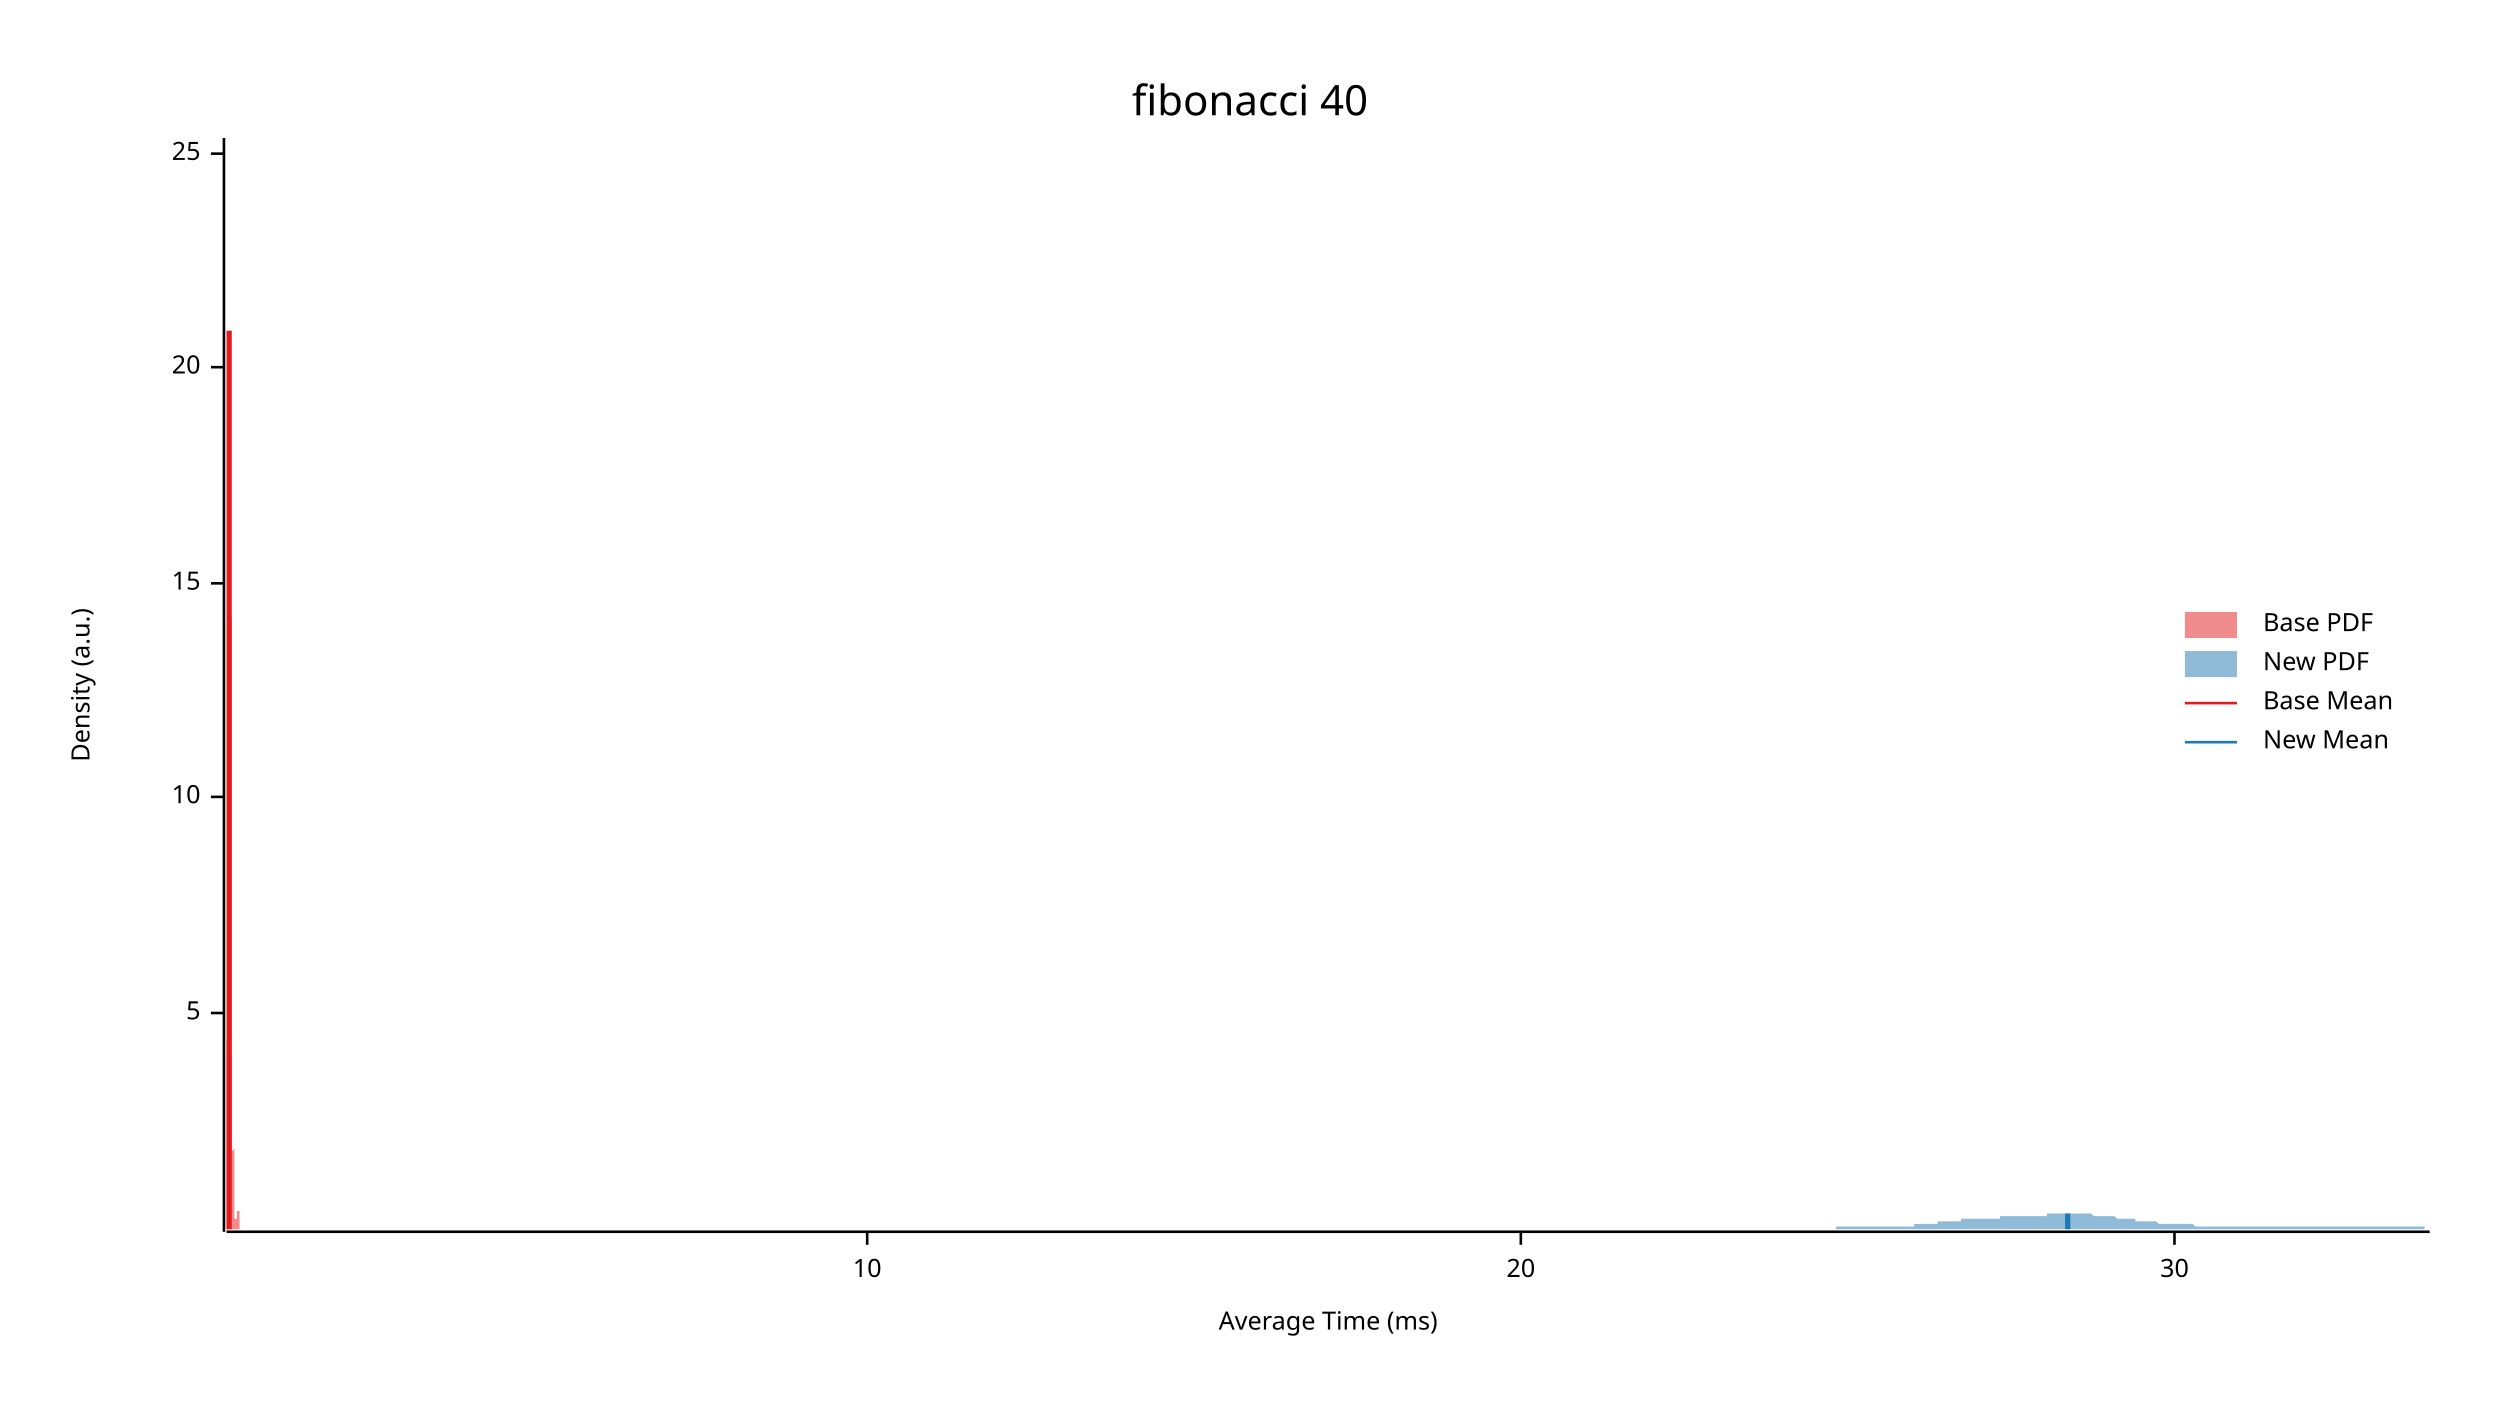
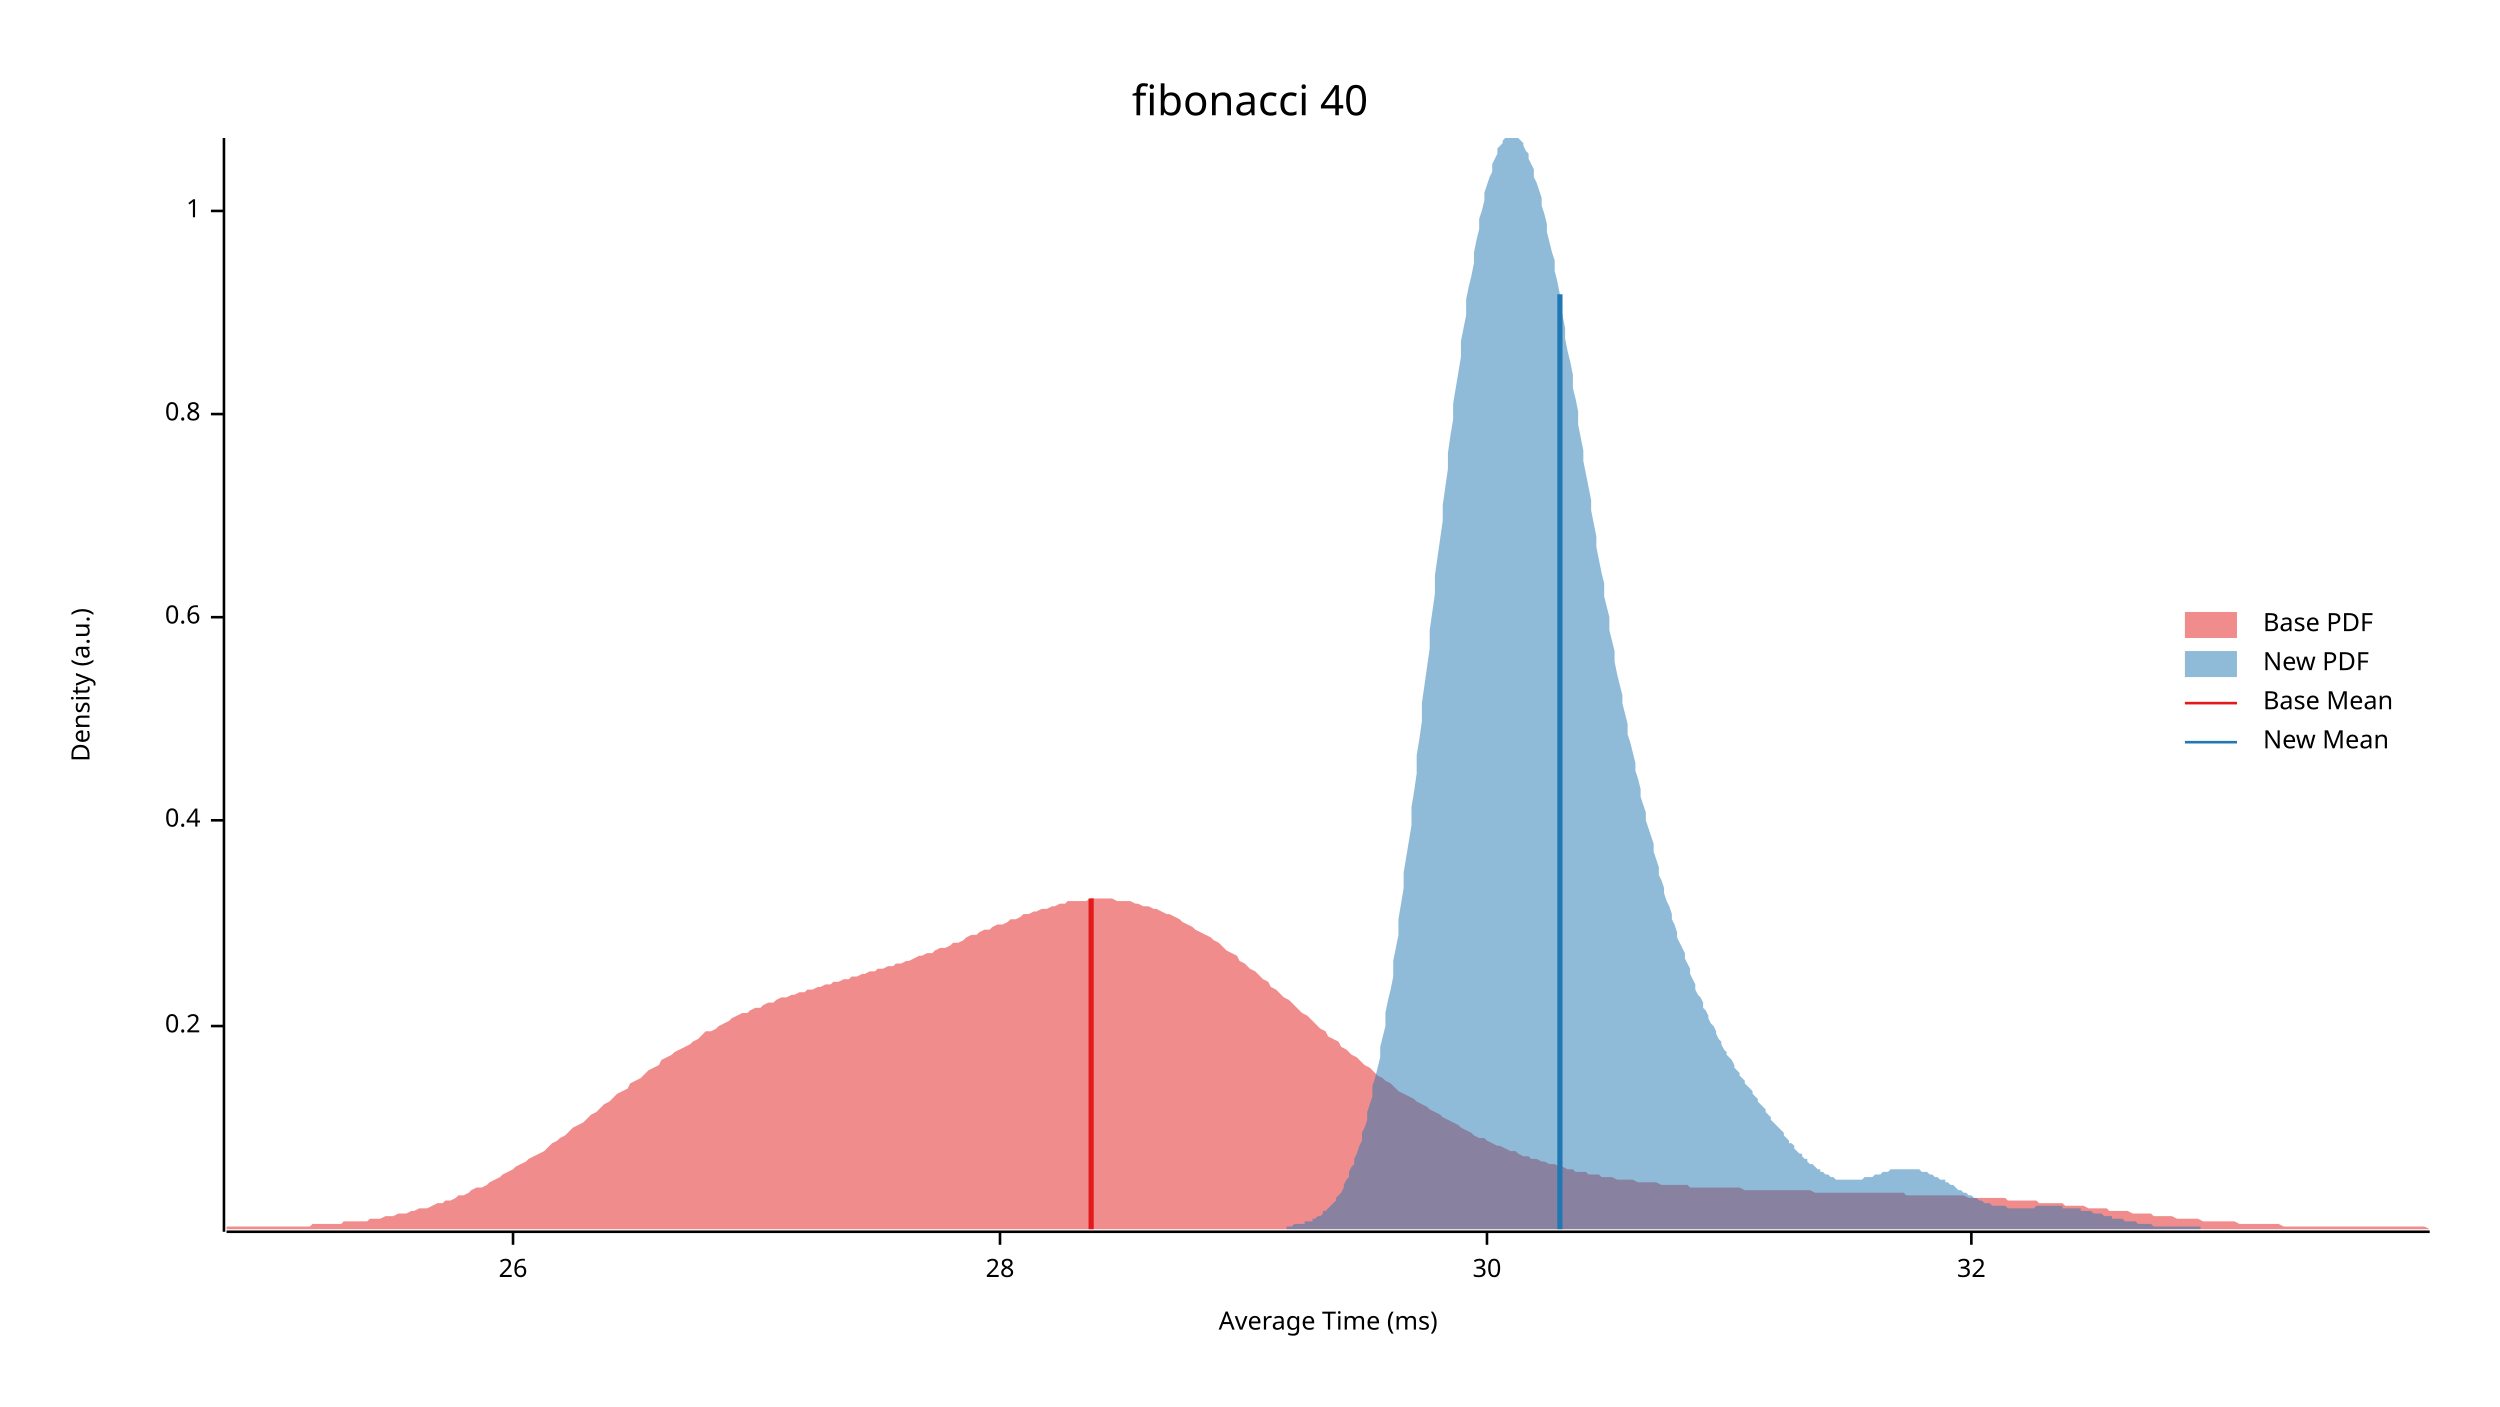
<svg xmlns="http://www.w3.org/2000/svg" width="960" height="540">
  <text x="480" y="32" dy="0.76em" text-anchor="middle" font-family="sans-serif" font-size="16.129" opacity="1" fill="#000000">
fibonacci 40
</text>
  <text x="27" y="263" dy="0.76em" text-anchor="middle" font-family="sans-serif" font-size="9.677" opacity="1" fill="#000000" transform="rotate(270, 27, 263)">
Density (a.u.)
</text>
  <text x="510" y="513" dy="-0.5ex" text-anchor="middle" font-family="sans-serif" font-size="9.677" opacity="1" fill="#000000">
Average Time (ms)
</text>
  <polyline fill="none" opacity="1" stroke="#000000" stroke-width="1" points="86,53 86,473 " />
-   <text x="77" y="389" dy="0.5ex" text-anchor="end" font-family="sans-serif" font-size="9.677" opacity="1" fill="#000000">
- 5
+   <text x="77" y="394" dy="0.5ex" text-anchor="end" font-family="sans-serif" font-size="9.677" opacity="1" fill="#000000">
+ 0.2
</text>
-   <polyline fill="none" opacity="1" stroke="#000000" stroke-width="1" points="81,389 86,389 " />
-   <text x="77" y="306" dy="0.5ex" text-anchor="end" font-family="sans-serif" font-size="9.677" opacity="1" fill="#000000">
- 10
+   <polyline fill="none" opacity="1" stroke="#000000" stroke-width="1" points="81,394 86,394 " />
+   <text x="77" y="315" dy="0.5ex" text-anchor="end" font-family="sans-serif" font-size="9.677" opacity="1" fill="#000000">
+ 0.4
</text>
-   <polyline fill="none" opacity="1" stroke="#000000" stroke-width="1" points="81,306 86,306 " />
-   <text x="77" y="224" dy="0.5ex" text-anchor="end" font-family="sans-serif" font-size="9.677" opacity="1" fill="#000000">
- 15
+   <polyline fill="none" opacity="1" stroke="#000000" stroke-width="1" points="81,315 86,315 " />
+   <text x="77" y="237" dy="0.5ex" text-anchor="end" font-family="sans-serif" font-size="9.677" opacity="1" fill="#000000">
+ 0.6
</text>
-   <polyline fill="none" opacity="1" stroke="#000000" stroke-width="1" points="81,224 86,224 " />
-   <text x="77" y="141" dy="0.5ex" text-anchor="end" font-family="sans-serif" font-size="9.677" opacity="1" fill="#000000">
- 20
+   <polyline fill="none" opacity="1" stroke="#000000" stroke-width="1" points="81,237 86,237 " />
+   <text x="77" y="159" dy="0.5ex" text-anchor="end" font-family="sans-serif" font-size="9.677" opacity="1" fill="#000000">
+ 0.8
</text>
-   <polyline fill="none" opacity="1" stroke="#000000" stroke-width="1" points="81,141 86,141 " />
-   <text x="77" y="59" dy="0.5ex" text-anchor="end" font-family="sans-serif" font-size="9.677" opacity="1" fill="#000000">
- 25
+   <polyline fill="none" opacity="1" stroke="#000000" stroke-width="1" points="81,159 86,159 " />
+   <text x="77" y="81" dy="0.5ex" text-anchor="end" font-family="sans-serif" font-size="9.677" opacity="1" fill="#000000">
+ 1
</text>
-   <polyline fill="none" opacity="1" stroke="#000000" stroke-width="1" points="81,59 86,59 " />
+   <polyline fill="none" opacity="1" stroke="#000000" stroke-width="1" points="81,81 86,81 " />
  <polyline fill="none" opacity="1" stroke="#000000" stroke-width="1" points="87,473 933,473 " />
-   <text x="333" y="483" dy="0.76em" text-anchor="middle" font-family="sans-serif" font-size="9.677" opacity="1" fill="#000000">
- 10
+   <text x="197" y="483" dy="0.76em" text-anchor="middle" font-family="sans-serif" font-size="9.677" opacity="1" fill="#000000">
+ 26
</text>
-   <polyline fill="none" opacity="1" stroke="#000000" stroke-width="1" points="333,473 333,478 " />
-   <text x="584" y="483" dy="0.76em" text-anchor="middle" font-family="sans-serif" font-size="9.677" opacity="1" fill="#000000">
- 20
+   <polyline fill="none" opacity="1" stroke="#000000" stroke-width="1" points="197,473 197,478 " />
+   <text x="384" y="483" dy="0.76em" text-anchor="middle" font-family="sans-serif" font-size="9.677" opacity="1" fill="#000000">
+ 28
</text>
-   <polyline fill="none" opacity="1" stroke="#000000" stroke-width="1" points="584,473 584,478 " />
-   <text x="835" y="483" dy="0.76em" text-anchor="middle" font-family="sans-serif" font-size="9.677" opacity="1" fill="#000000">
+   <polyline fill="none" opacity="1" stroke="#000000" stroke-width="1" points="384,473 384,478 " />
+   <text x="571" y="483" dy="0.76em" text-anchor="middle" font-family="sans-serif" font-size="9.677" opacity="1" fill="#000000">
30
</text>
-   <polyline fill="none" opacity="1" stroke="#000000" stroke-width="1" points="835,473 835,478 " />
-   <polygon opacity="0.5" fill="#E31A1C" points="87,471 87,471 87,471 87,471 87,471 87,471 87,471 87,471 87,471 87,471 87,471 87,471 87,471 87,471 87,471 87,471 87,471 87,471 87,471 87,471 87,471 87,471 87,470 87,470 87,470 87,470 87,470 87,470 87,470 87,469 87,469 87,469 87,469 87,469 87,468 87,468 87,468 87,468 87,467 87,467 87,467 87,466 87,466 87,465 87,465 87,464 87,464 87,463 87,463 87,462 87,462 87,461 87,460 87,460 87,459 87,458 87,457 87,456 87,455 87,455 87,454 87,452 87,451 87,450 87,449 87,447 87,446 87,445 87,443 87,441 87,439 87,438 87,436 87,433 87,431 87,429 87,426 87,423 87,421 87,418 87,414 87,411 87,407 87,404 87,400 88,395 88,391 88,386 88,381 88,376 88,371 88,365 88,359 88,353 88,346 88,340 88,333 88,325 88,318 88,310 88,302 88,294 88,286 88,277 88,269 88,260 88,251 88,242 88,232 88,223 88,214 88,204 88,195 88,186 88,177 88,168 88,159 88,150 88,141 88,133 88,125 88,117 88,110 88,102 88,96 88,89 88,83 88,78 88,73 88,68 88,64 88,61 88,58 88,56 88,54 88,53 88,53 88,53 88,53 88,53 88,54 88,56 88,59 88,61 88,65 88,69 88,73 88,78 88,83 88,88 88,94 88,100 88,106 88,113 88,119 88,126 88,134 88,141 88,148 88,156 88,163 88,171 88,179 88,186 88,194 88,201 88,209 88,217 88,224 88,231 89,238 89,246 89,253 89,260 89,266 89,273 89,279 89,286 89,292 89,298 89,304 89,310 89,315 89,321 89,326 89,331 89,337 89,342 89,346 89,351 89,356 89,360 89,364 89,369 89,373 89,377 89,380 89,384 89,388 89,391 89,395 89,398 89,401 89,404 89,407 89,410 89,413 89,415 89,418 89,420 89,423 89,425 89,427 89,429 89,431 89,433 89,434 89,436 89,437 89,439 89,440 89,441 89,442 89,443 89,444 89,445 89,446 89,446 89,447 89,447 89,448 89,448 89,448 89,449 89,449 89,449 89,449 89,449 89,448 89,448 89,448 89,448 89,447 89,447 89,447 89,446 89,446 89,445 89,445 89,444 89,444 89,443 89,443 89,442 89,442 90,441 90,441 90,440 90,440 90,439 90,439 90,439 90,438 90,438 90,438 90,437 90,437 90,437 90,437 90,436 90,436 90,436 90,436 90,436 90,436 90,436 90,436 90,436 90,437 90,437 90,437 90,438 90,438 90,438 90,439 90,439 90,440 90,440 90,441 90,441 90,442 90,443 90,443 90,444 90,445 90,445 90,446 90,447 90,448 90,448 90,449 90,450 90,451 90,452 90,452 90,453 90,454 90,455 90,455 90,456 90,457 90,458 90,458 90,459 90,460 90,460 90,461 90,461 90,462 90,463 90,463 90,464 90,464 90,464 90,465 90,465 90,466 90,466 90,466 90,467 90,467 90,467 90,467 90,468 90,468 90,468 90,468 90,468 90,468 91,468 91,468 91,469 91,469 91,469 91,469 91,469 91,469 91,468 91,468 91,468 91,468 91,468 91,468 91,468 91,468 91,468 91,468 91,467 91,467 91,467 91,467 91,467 91,467 91,467 91,466 91,466 91,466 91,466 91,466 91,466 91,466 91,466 91,465 91,465 91,465 91,465 91,465 91,465 91,465 91,465 91,465 91,465 91,465 91,465 91,465 91,465 91,465 91,465 91,465 91,465 91,465 91,465 91,465 91,465 91,465 91,465 91,465 91,465 91,465 91,465 91,465 91,465 91,465 91,465 91,465 91,465 91,465 91,465 91,465 91,465 91,465 91,465 91,465 91,465 91,465 91,465 91,465 91,465 91,465 91,465 91,465 91,465 91,465 91,465 92,465 92,465 92,465 92,465 92,465 92,465 92,465 92,465 92,465 92,465 92,465 92,465 92,465 92,465 92,465 92,466 92,466 92,466 92,466 92,466 92,466 92,466 92,467 92,467 92,467 92,467 92,467 92,467 92,468 92,468 92,468 92,468 92,468 92,468 92,469 92,469 92,469 92,469 92,469 92,469 92,469 92,470 92,470 92,470 92,470 92,470 92,470 92,470 92,470 92,470 92,471 92,471 92,471 92,471 92,471 92,471 92,471 92,471 92,471 92,471 92,471 92,471 92,471 92,471 92,471 92,471 92,471 92,471 92,471 92,471 92,471 92,471 92,471 92,471 92,471 92,471 92,472 87,472 " />
-   <polygon opacity="0.5" fill="#1F78B4" points="705,471 705,471 706,471 706,471 707,471 707,471 708,471 708,471 709,471 709,471 709,471 710,471 710,471 711,471 711,471 712,471 712,471 713,471 713,471 714,471 714,471 714,471 715,471 715,471 716,471 716,471 717,471 717,471 718,471 718,471 719,471 719,471 719,471 720,471 720,471 721,471 721,471 722,471 722,471 723,471 723,471 724,471 724,471 725,471 725,471 725,471 726,471 726,471 727,471 727,471 728,471 728,471 729,471 729,471 730,471 730,471 730,471 731,471 731,471 732,471 732,471 733,471 733,471 734,471 734,471 735,471 735,471 735,470 736,470 736,470 737,470 737,470 738,470 738,470 739,470 739,470 740,470 740,470 740,470 741,470 741,470 742,470 742,470 743,470 743,470 744,470 744,469 745,469 745,469 745,469 746,469 746,469 747,469 747,469 748,469 748,469 749,469 749,469 750,469 750,469 751,469 751,469 751,469 752,469 752,469 753,469 753,468 754,468 754,468 755,468 755,468 756,468 756,468 756,468 757,468 757,468 758,468 758,468 759,468 759,468 760,468 760,468 761,468 761,468 761,468 762,468 762,468 763,468 763,468 764,468 764,468 765,468 765,468 766,468 766,468 766,468 767,468 767,468 768,468 768,467 769,467 769,467 770,467 770,467 771,467 771,467 771,467 772,467 772,467 773,467 773,467 774,467 774,467 775,467 775,467 776,467 776,467 777,467 777,467 777,467 778,467 778,467 779,467 779,467 780,467 780,467 781,467 781,467 782,467 782,467 782,467 783,467 783,467 784,467 784,467 785,467 785,467 786,467 786,466 787,466 787,466 787,466 788,466 788,466 789,466 789,466 790,466 790,466 791,466 791,466 792,466 792,466 792,466 793,466 793,466 794,466 794,466 795,466 795,466 796,466 796,466 797,466 797,466 797,466 798,466 798,466 799,466 799,466 800,466 800,466 801,466 801,466 802,466 802,466 803,466 803,466 803,466 804,467 804,467 805,467 805,467 806,467 806,467 807,467 807,467 808,467 808,467 808,467 809,467 809,467 810,467 810,467 811,467 811,467 812,467 812,467 813,468 813,468 813,468 814,468 814,468 815,468 815,468 816,468 816,468 817,468 817,468 818,468 818,468 818,468 819,468 819,468 820,468 820,469 821,469 821,469 822,469 822,469 823,469 823,469 823,469 824,469 824,469 825,469 825,469 826,469 826,469 827,469 827,469 828,469 828,469 829,470 829,470 829,470 830,470 830,470 831,470 831,470 832,470 832,470 833,470 833,470 834,470 834,470 834,470 835,470 835,470 836,470 836,470 837,470 837,470 838,470 838,470 839,470 839,470 839,470 840,470 840,470 841,470 841,470 842,470 842,470 843,471 843,471 844,471 844,471 844,471 845,471 845,471 846,471 846,471 847,471 847,471 848,471 848,471 849,471 849,471 849,471 850,471 850,471 851,471 851,471 852,471 852,471 853,471 853,471 854,471 854,471 855,471 855,471 855,471 856,471 856,471 857,471 857,471 858,471 858,471 859,471 859,471 860,471 860,471 860,471 861,471 861,471 862,471 862,471 863,471 863,471 864,471 864,471 865,471 865,471 865,471 866,471 866,471 867,471 867,471 868,471 868,471 869,471 869,471 870,471 870,471 870,471 871,471 871,471 872,471 872,471 873,471 873,471 874,471 874,471 875,471 875,471 875,471 876,471 876,471 877,471 877,471 878,471 878,471 879,471 879,471 880,471 880,471 881,471 881,471 881,471 882,471 882,471 883,471 883,471 884,471 884,471 885,471 885,471 886,471 886,471 886,471 887,471 887,471 888,471 888,471 889,471 889,471 890,471 890,471 891,471 891,471 891,471 892,471 892,471 893,471 893,471 894,471 894,471 895,471 895,471 896,471 896,471 896,471 897,471 897,471 898,471 898,471 899,471 899,471 900,471 900,471 901,471 901,471 901,471 902,471 902,471 903,471 903,471 904,471 904,471 905,471 905,471 906,471 906,471 907,471 907,471 907,471 908,471 908,471 909,471 909,471 910,471 910,471 911,471 911,471 912,471 912,471 912,471 913,471 913,471 914,471 914,471 915,471 915,471 916,471 916,471 917,471 917,471 917,471 918,471 918,471 919,471 919,471 920,471 920,471 921,471 921,471 922,471 922,471 922,471 923,471 923,471 924,471 924,471 925,471 925,471 926,471 926,471 927,471 927,471 927,471 928,471 928,471 929,471 929,471 930,471 930,471 931,471 931,472 932,472 932,472 933,472 933,472 705,472 " />
-   <polyline fill="none" opacity="1" stroke="#E31A1C" stroke-width="2" points="88,472 88,127 " />
-   <polyline fill="none" opacity="1" stroke="#1F78B4" stroke-width="2" points="794,472 794,466 " />
+   <polyline fill="none" opacity="1" stroke="#000000" stroke-width="1" points="571,473 571,478 " />
+   <text x="757" y="483" dy="0.76em" text-anchor="middle" font-family="sans-serif" font-size="9.677" opacity="1" fill="#000000">
+ 32
+ </text>
+   <polyline fill="none" opacity="1" stroke="#000000" stroke-width="1" points="757,473 757,478 " />
+   <polygon opacity="0.5" fill="#E31A1C" points="87,471 88,471 90,471 92,471 93,471 95,471 97,471 98,471 100,471 102,471 103,471 105,471 107,471 109,471 110,471 112,471 114,471 115,471 117,471 119,471 120,470 122,470 124,470 125,470 127,470 129,470 131,470 132,469 134,469 136,469 137,469 139,469 141,469 142,468 144,468 146,468 148,467 149,467 151,467 153,466 154,466 156,466 158,465 159,465 161,464 163,464 164,464 166,463 168,462 170,462 171,461 173,461 175,460 176,459 178,459 180,458 181,457 183,456 185,456 187,455 188,454 190,453 192,452 193,451 195,450 197,449 198,448 200,447 202,446 203,445 205,444 207,443 209,442 210,441 212,439 214,438 215,437 217,436 219,434 220,433 222,432 224,431 226,429 227,428 229,427 231,425 232,424 234,423 236,421 237,420 239,419 241,418 242,416 244,415 246,414 248,412 249,411 251,410 253,409 254,407 256,406 258,405 259,404 261,403 263,402 265,401 266,400 268,399 270,397 271,396 273,396 275,395 276,394 278,393 280,392 281,391 283,390 285,389 287,389 288,388 290,387 292,387 293,386 295,385 297,385 298,384 300,383 302,383 304,382 305,382 307,381 309,381 310,380 312,380 314,379 315,379 317,378 319,378 320,377 322,377 324,376 326,376 327,375 329,375 331,374 332,374 334,373 336,373 337,372 339,372 341,371 343,371 344,370 346,370 348,369 349,369 351,368 353,367 354,367 356,366 358,366 359,365 361,364 363,364 365,363 366,362 368,362 370,361 371,360 373,359 375,359 376,358 378,357 380,357 381,356 383,355 385,355 387,354 388,353 390,353 392,352 393,351 395,351 397,350 398,350 400,349 402,349 404,348 405,348 407,347 409,347 410,346 412,346 414,346 415,346 417,346 419,345 420,345 422,345 424,345 426,345 427,345 429,346 431,346 432,346 434,346 436,347 437,347 439,348 441,348 443,349 444,349 446,350 448,351 449,351 451,352 453,353 454,354 456,355 458,356 459,357 461,358 463,359 465,360 466,361 468,362 470,364 471,365 473,366 475,367 476,369 478,370 480,372 482,373 483,374 485,376 487,377 488,379 490,380 492,382 493,383 495,384 497,386 498,387 500,389 502,390 504,392 505,393 507,395 509,396 510,398 512,399 514,400 515,402 517,403 519,405 521,406 522,407 524,409 526,410 527,411 529,413 531,414 532,415 534,416 536,418 537,419 539,420 541,421 543,422 544,423 546,424 548,425 549,426 551,427 553,428 554,429 556,430 558,431 560,432 561,433 563,434 565,435 566,436 568,437 570,437 571,438 573,439 575,440 576,440 578,441 580,442 582,442 583,443 585,444 587,444 588,445 590,445 592,446 593,446 595,447 597,447 599,448 600,448 602,449 604,449 605,450 607,450 609,450 610,451 612,451 614,451 615,452 617,452 619,452 621,453 622,453 624,453 626,453 627,453 629,454 631,454 632,454 634,454 636,454 638,455 639,455 641,455 643,455 644,455 646,455 648,455 649,456 651,456 653,456 654,456 656,456 658,456 660,456 661,456 663,456 665,456 666,456 668,456 670,457 671,457 673,457 675,457 676,457 678,457 680,457 682,457 683,457 685,457 687,457 688,457 690,457 692,457 693,457 695,457 697,458 699,458 700,458 702,458 704,458 705,458 707,458 709,458 710,458 712,458 714,458 715,458 717,458 719,458 721,458 722,458 724,458 726,458 727,458 729,458 731,458 732,459 734,459 736,459 738,459 739,459 741,459 743,459 744,459 746,459 748,459 749,459 751,459 753,459 754,459 756,460 758,460 760,460 761,460 763,460 765,460 766,460 768,460 770,460 771,461 773,461 775,461 777,461 778,461 780,461 782,461 783,462 785,462 787,462 788,462 790,462 792,462 793,463 795,463 797,463 799,463 800,463 802,464 804,464 805,464 807,464 809,464 810,465 812,465 814,465 816,465 817,465 819,466 821,466 822,466 824,466 826,466 827,467 829,467 831,467 832,467 834,467 836,468 838,468 839,468 841,468 843,468 844,468 846,469 848,469 849,469 851,469 853,469 855,469 856,469 858,469 860,470 861,470 863,470 865,470 866,470 868,470 870,470 871,470 873,470 875,470 877,471 878,471 880,471 882,471 883,471 885,471 887,471 888,471 890,471 892,471 894,471 895,471 897,471 899,471 900,471 902,471 904,471 905,471 907,471 909,471 910,471 912,471 914,471 916,471 917,471 919,471 921,471 922,471 924,471 926,471 927,471 929,471 931,471 933,472 933,472 87,472 " />
+   <polygon opacity="0.5" fill="#1F78B4" points="494,471 494,471 495,471 496,471 496,471 497,470 498,470 499,470 499,470 500,470 501,470 501,469 502,469 503,469 504,469 504,468 505,468 506,467 506,467 507,467 508,466 508,465 509,465 510,464 511,463 511,463 512,462 513,461 513,460 514,459 515,458 516,456 516,455 517,453 518,452 518,450 519,448 520,447 520,445 521,443 522,440 523,438 523,435 524,433 525,430 525,427 526,424 527,421 527,417 528,414 529,410 530,406 530,402 531,398 532,394 532,389 533,384 534,380 535,375 535,369 536,364 537,359 537,353 538,347 539,341 539,335 540,329 541,323 542,317 542,310 543,304 544,297 544,290 545,284 546,277 546,270 547,263 548,256 549,249 549,242 550,235 551,228 551,221 552,214 553,207 554,200 554,194 555,187 556,180 556,174 557,167 558,161 558,155 559,149 560,143 561,137 561,131 562,126 563,121 563,115 564,110 565,106 566,101 566,97 567,92 568,88 568,84 569,81 570,77 570,74 571,71 572,68 573,66 573,63 574,61 575,59 575,57 576,56 577,55 577,54 578,53 579,53 580,53 580,53 581,53 582,53 582,53 583,53 584,54 585,55 585,56 586,58 587,59 587,61 588,63 589,65 589,68 590,70 591,73 592,76 592,79 593,82 594,86 594,89 595,93 596,97 597,100 597,104 598,108 599,113 599,117 600,121 601,126 601,130 602,135 603,139 604,144 604,149 605,153 606,158 606,163 607,168 608,173 608,177 609,182 610,187 611,192 611,196 612,201 613,206 613,210 614,215 615,220 616,224 616,229 617,233 618,237 618,242 619,246 620,250 620,254 621,259 622,263 623,267 623,270 624,274 625,278 625,282 626,285 627,289 628,293 628,296 629,299 630,303 630,306 631,309 632,312 632,315 633,318 634,321 635,324 635,327 636,330 637,333 637,336 638,338 639,341 639,343 640,346 641,348 642,351 642,353 643,355 644,358 644,360 645,362 646,364 647,366 647,368 648,370 649,372 649,374 650,376 651,378 651,380 652,382 653,383 654,385 654,387 655,388 656,390 656,391 657,393 658,394 659,396 659,397 660,399 661,400 661,401 662,403 663,404 663,405 664,406 665,407 666,409 666,410 667,411 668,412 668,413 669,414 670,415 670,416 671,417 672,418 673,419 673,420 674,421 675,422 675,423 676,424 677,425 678,426 678,427 679,428 680,429 680,430 681,431 682,432 682,432 683,433 684,434 685,435 685,436 686,437 687,438 687,439 688,439 689,440 689,441 690,442 691,443 692,443 692,444 693,445 694,445 694,446 695,447 696,447 697,448 697,448 698,449 699,449 699,450 700,450 701,451 701,451 702,451 703,452 704,452 704,452 705,453 706,453 706,453 707,453 708,453 709,453 709,453 710,453 711,453 711,453 712,453 713,453 713,453 714,453 715,453 716,452 716,452 717,452 718,452 718,452 719,452 720,451 720,451 721,451 722,451 723,450 723,450 724,450 725,450 725,450 726,449 727,449 728,449 728,449 729,449 730,449 730,449 731,449 732,449 732,449 733,449 734,449 735,449 735,449 736,449 737,449 737,449 738,450 739,450 740,450 740,450 741,451 742,451 742,451 743,452 744,452 744,452 745,453 746,453 747,453 747,454 748,454 749,455 749,455 750,455 751,456 751,456 752,457 753,457 754,458 754,458 755,458 756,459 756,459 757,459 758,460 759,460 759,460 760,461 761,461 761,461 762,462 763,462 763,462 764,462 765,463 766,463 766,463 767,463 768,463 768,463 769,463 770,463 771,464 771,464 772,464 773,464 773,464 774,464 775,464 775,464 776,464 777,464 778,464 778,464 779,464 780,464 780,464 781,464 782,463 782,463 783,463 784,463 785,463 785,463 786,463 787,463 787,463 788,463 789,463 790,463 790,463 791,463 792,463 792,464 793,464 794,464 794,464 795,464 796,464 797,464 797,464 798,464 799,464 799,465 800,465 801,465 802,465 802,465 803,465 804,466 804,466 805,466 806,466 806,466 807,466 808,467 809,467 809,467 810,467 811,467 811,468 812,468 813,468 813,468 814,468 815,468 816,469 816,469 817,469 818,469 818,469 819,469 820,469 821,470 821,470 822,470 823,470 823,470 824,470 825,470 825,470 826,470 827,471 828,471 828,471 829,471 830,471 830,471 831,471 832,471 833,471 833,471 834,471 835,471 835,471 836,471 837,471 837,471 838,471 839,471 840,471 840,471 841,471 842,471 842,471 843,471 844,471 844,471 845,471 845,472 494,472 " />
+   <polyline fill="none" opacity="1" stroke="#E31A1C" stroke-width="2" points="419,472 419,345 " />
+   <polyline fill="none" opacity="1" stroke="#1F78B4" stroke-width="2" points="599,472 599,113 " />
  <text x="869" y="235" dy="0.76em" text-anchor="start" font-family="sans-serif" font-size="9.677" opacity="1" fill="#000000">
Base PDF
</text>
  <text x="869" y="250" dy="0.76em" text-anchor="start" font-family="sans-serif" font-size="9.677" opacity="1" fill="#000000">
New PDF
</text>
  <text x="869" y="265" dy="0.76em" text-anchor="start" font-family="sans-serif" font-size="9.677" opacity="1" fill="#000000">
Base Mean
</text>
  <text x="869" y="280" dy="0.76em" text-anchor="start" font-family="sans-serif" font-size="9.677" opacity="1" fill="#000000">
New Mean
</text>
  <rect x="839" y="235" width="20" height="10" opacity="0.5" fill="#E31A1C" stroke="none" />
  <rect x="839" y="250" width="20" height="10" opacity="0.5" fill="#1F78B4" stroke="none" />
  <polyline fill="none" opacity="1" stroke="#E31A1C" stroke-width="1" points="839,270 859,270 " />
  <polyline fill="none" opacity="1" stroke="#1F78B4" stroke-width="1" points="839,285 859,285 " />
</svg>
